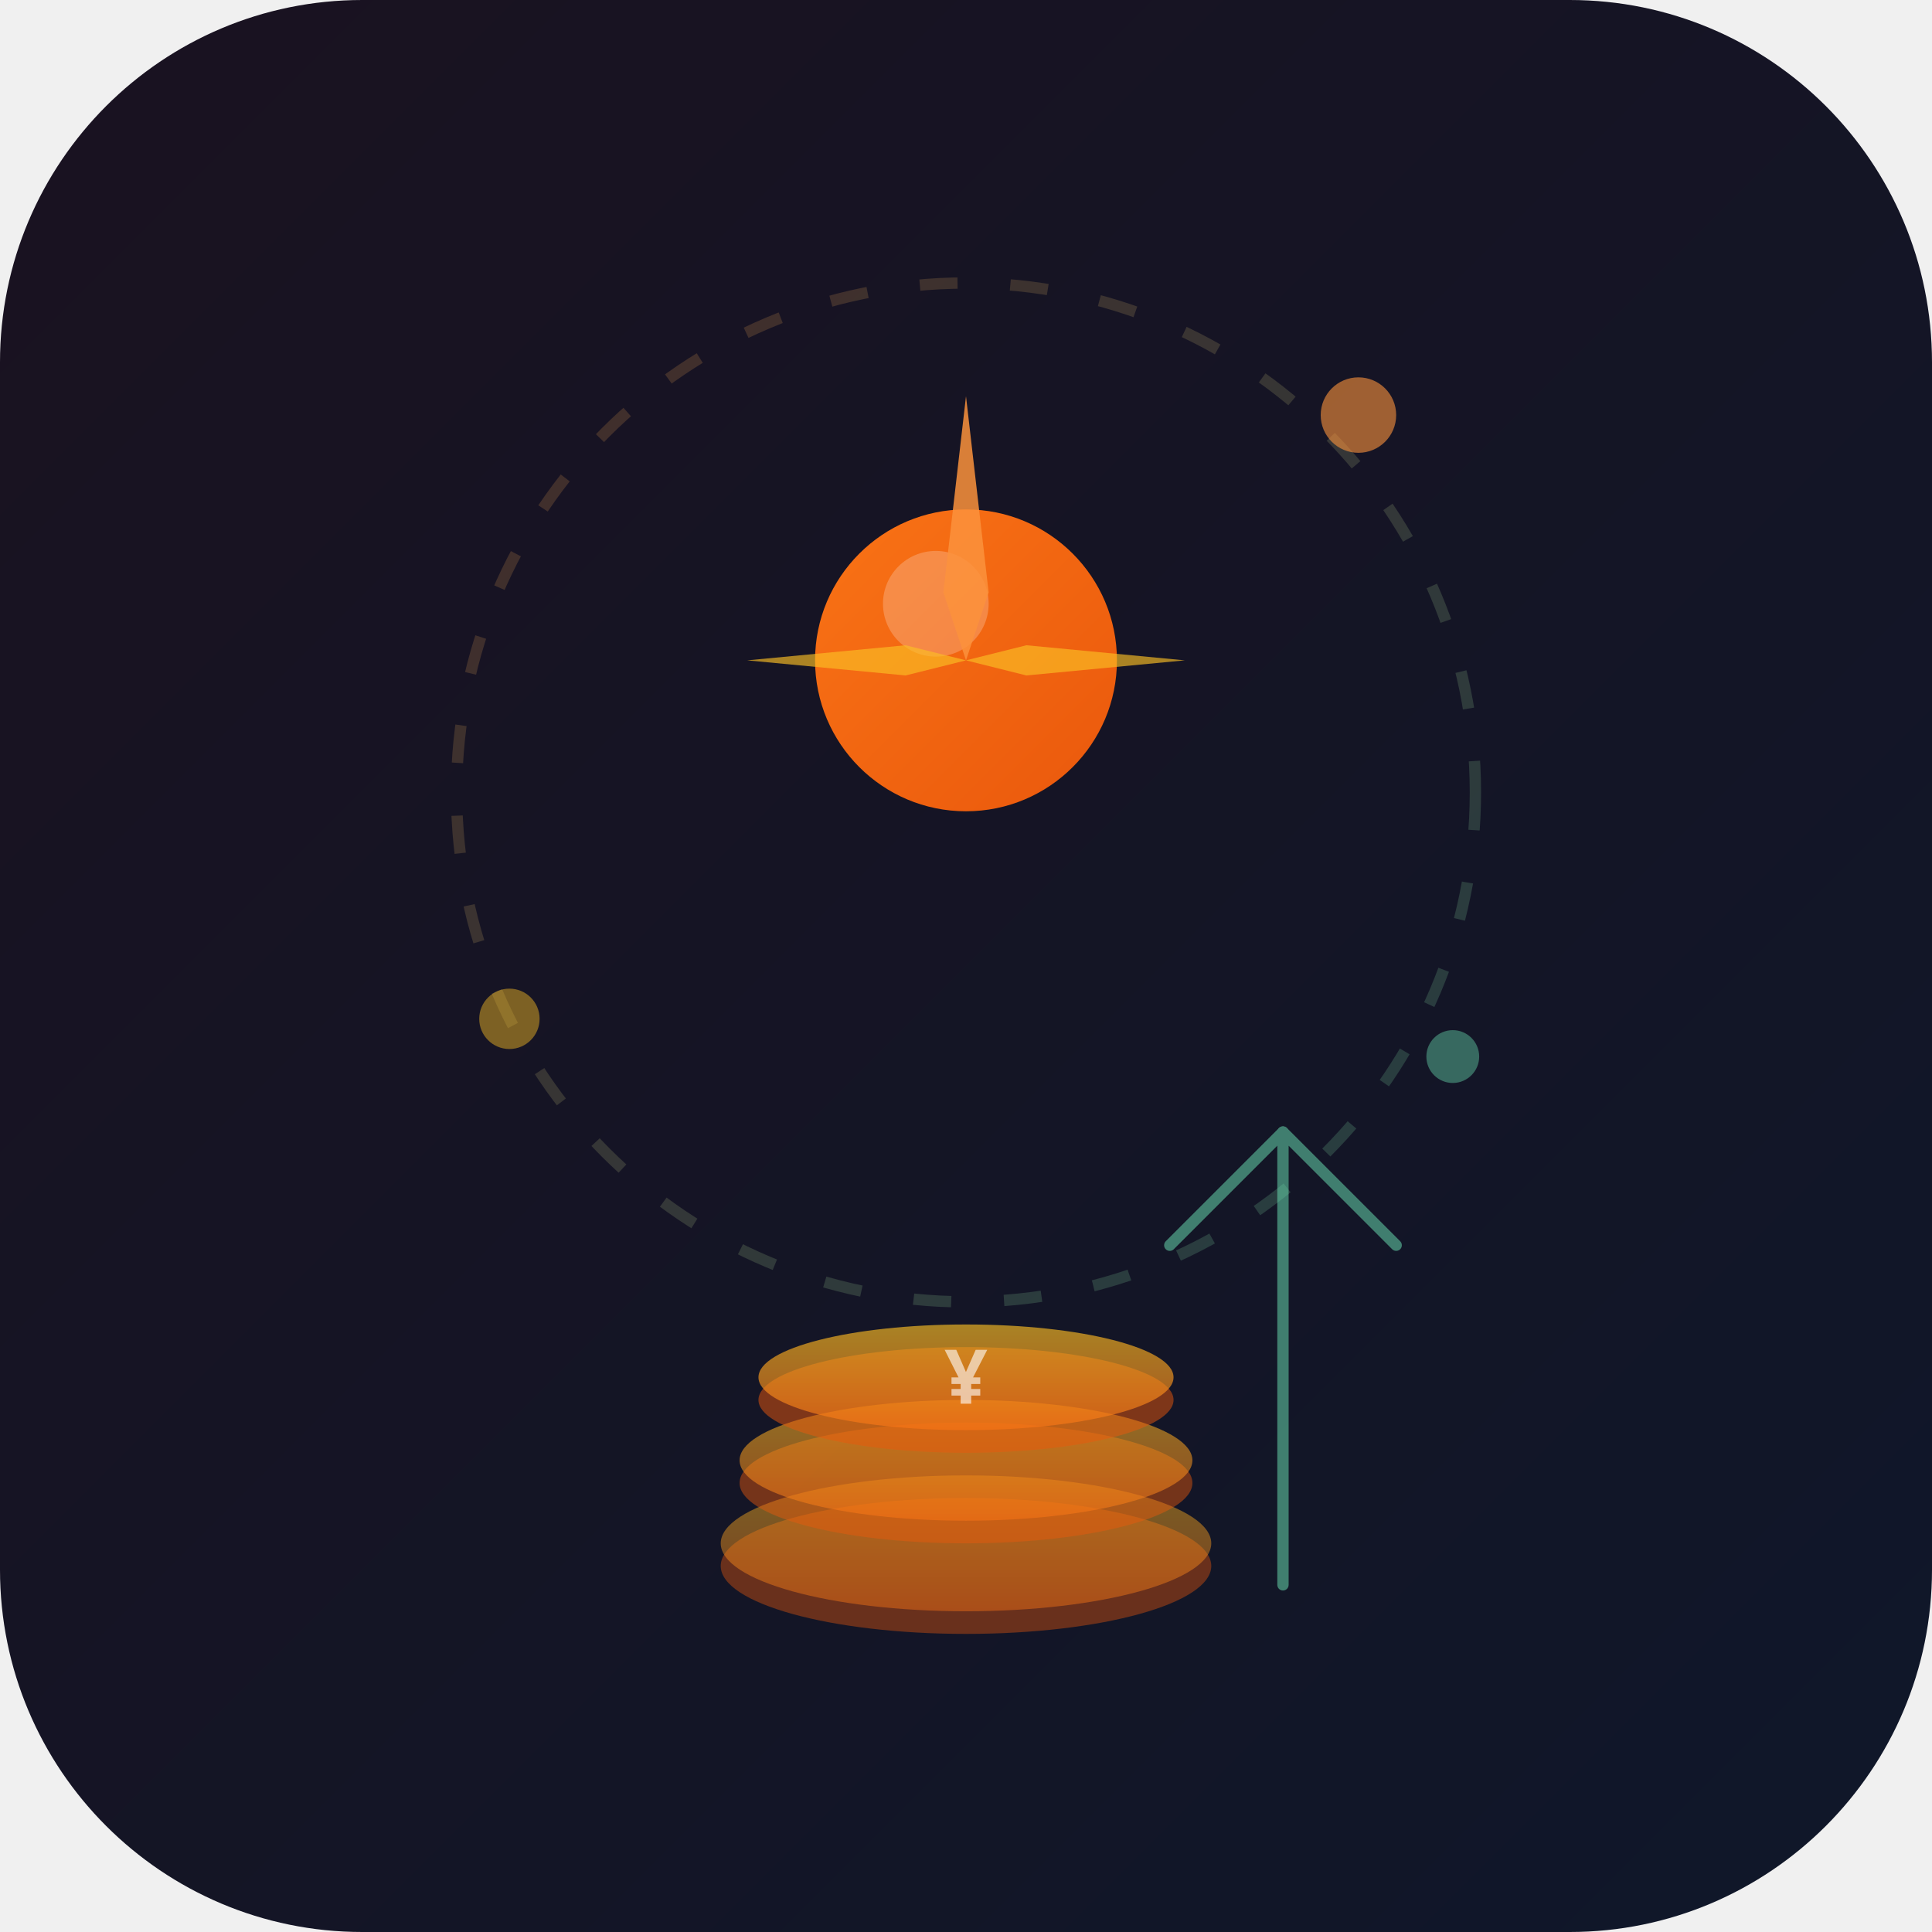
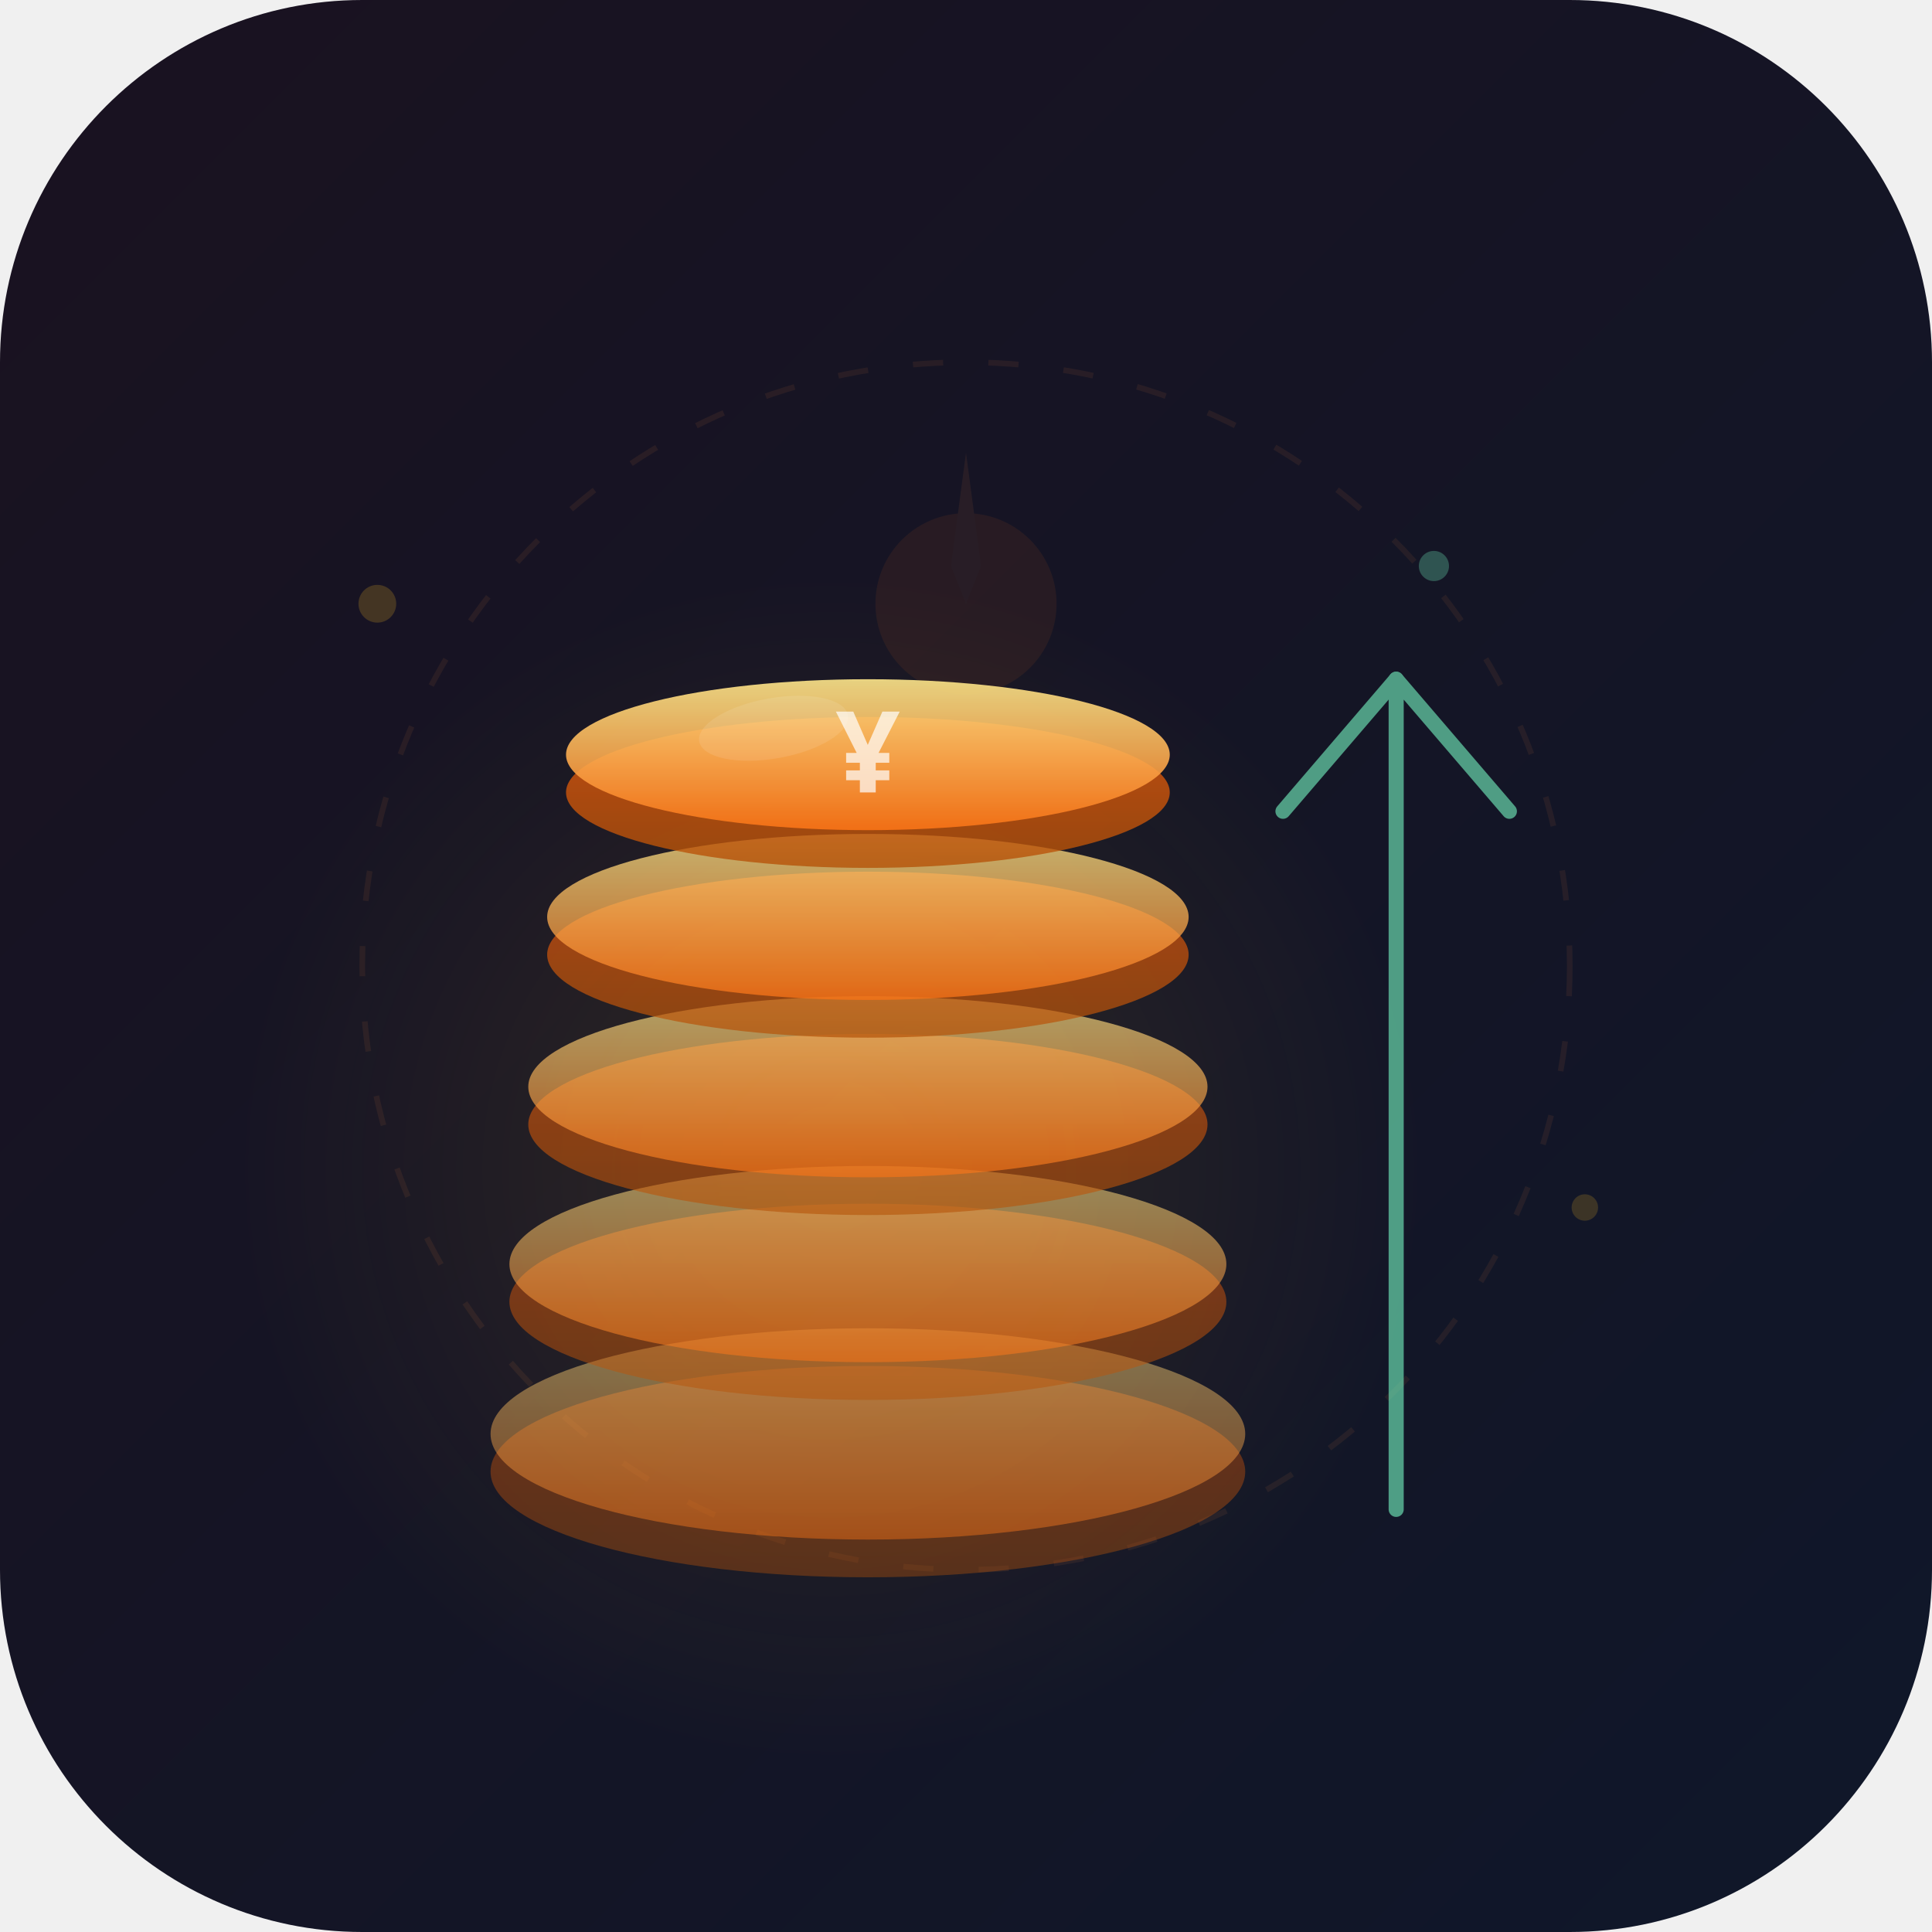
<svg xmlns="http://www.w3.org/2000/svg" viewBox="0 0 512 512">
  <defs>
    <linearGradient id="bgG" x1="0%" y1="0%" x2="100%" y2="100%">
      <stop offset="0%" stop-color="#1a1220" />
      <stop offset="100%" stop-color="#0f172a" />
    </linearGradient>
-     <linearGradient id="coG" x1="0%" y1="0%" x2="100%" y2="100%">
-       <stop offset="0%" stop-color="#f97316" />
-       <stop offset="100%" stop-color="#ea580c" />
-     </linearGradient>
-     <linearGradient id="obG" x1="0%" y1="0%" x2="100%" y2="100%">
-       <stop offset="0%" stop-color="#fb923c" />
-       <stop offset="100%" stop-color="#6ee7b7" />
-     </linearGradient>
-     <linearGradient id="cnG" x1="50%" y1="0%" x2="50%" y2="100%">
-       <stop offset="0%" stop-color="#fbbf24" />
+     <linearGradient id="coinTop" x1="50%" y1="0%" x2="50%" y2="100%">
+       <stop offset="0%" stop-color="#fde68a" />
      <stop offset="100%" stop-color="#f97316" />
    </linearGradient>
+     <linearGradient id="coinSide" x1="50%" y1="0%" x2="50%" y2="100%">
+       <stop offset="0%" stop-color="#ea580c" />
+       <stop offset="100%" stop-color="#b45309" />
+     </linearGradient>
+     <radialGradient id="glowG" cx="45%" cy="55%" r="40%">
+       <stop offset="0%" stop-color="#fbbf24" stop-opacity="0.12" />
+       <stop offset="100%" stop-color="#fbbf24" stop-opacity="0" />
+     </radialGradient>
  </defs>
  <rect width="512" height="512" rx="96" fill="url(#bgG)" />
-   <ellipse cx="256" cy="210" rx="135" ry="135" fill="none" stroke="url(#obG)" stroke-width="3" opacity=".2" stroke-dasharray="10 14" />
-   <circle cx="256" cy="175" r="40" fill="url(#coG)" />
-   <circle cx="248" cy="160" r="14" fill="#fff" opacity=".22" />
-   <path d="M256 105 L262 157 L256 175 L250 157Z" fill="#fb923c" opacity=".85" />
-   <path d="M198 175 L240 179 L256 175 L240 171Z" fill="#fbbf24" opacity=".65" />
-   <path d="M314 175 L272 179 L256 175 L272 171Z" fill="#fbbf24" opacity=".65" />
-   <g transform="translate(256, 385)">
-     <ellipse cx="0" cy="30" rx="65" ry="18" fill="#ea580c" opacity=".4" />
-     <ellipse cx="0" cy="24" rx="65" ry="18" fill="url(#cnG)" opacity=".45" />
-     <ellipse cx="0" cy="8" rx="60" ry="16" fill="#ea580c" opacity=".45" />
-     <ellipse cx="0" cy="2" rx="60" ry="16" fill="url(#cnG)" opacity=".55" />
-     <ellipse cx="0" cy="-14" rx="55" ry="14" fill="#ea580c" opacity=".5" />
-     <ellipse cx="0" cy="-20" rx="55" ry="14" fill="url(#cnG)" opacity=".65" />
-     <text x="0" y="-13" text-anchor="middle" font-family="system-ui" font-size="20" font-weight="800" fill="#fff" opacity=".6">¥</text>
+   <ellipse cx="240" cy="290" rx="200" ry="200" fill="url(#glowG)" />
+   <g opacity=".08">
+     <ellipse cx="256" cy="256" rx="160" ry="160" fill="none" stroke="#fb923c" stroke-width="1.5" stroke-dasharray="8 12" />
+     <circle cx="256" cy="160" r="24" fill="#f97316" />
+     <path d="M256 120 L260 150 L256 160 L252 150Z" fill="#fb923c" />
  </g>
-   <g opacity=".5">
-     <path d="M340 420 L340 300 L370 330" fill="none" stroke="#6ee7b7" stroke-width="3" stroke-linecap="round" stroke-linejoin="round" />
-     <path d="M340 300 L310 330" fill="none" stroke="#6ee7b7" stroke-width="3" stroke-linecap="round" />
+   <g transform="translate(230, 0)">
+     <ellipse cx="0" cy="390" rx="100" ry="28" fill="url(#coinSide)" opacity=".4" />
+     <ellipse cx="0" cy="380" rx="100" ry="28" fill="url(#coinTop)" opacity=".45" />
+     <ellipse cx="0" cy="345" rx="95" ry="26" fill="url(#coinSide)" opacity=".5" />
+     <ellipse cx="0" cy="335" rx="95" ry="26" fill="url(#coinTop)" opacity=".55" />
+     <ellipse cx="0" cy="298" rx="90" ry="24" fill="url(#coinSide)" opacity=".6" />
+     <ellipse cx="0" cy="288" rx="90" ry="24" fill="url(#coinTop)" opacity=".65" />
+     <ellipse cx="0" cy="253" rx="85" ry="22" fill="url(#coinSide)" opacity=".7" />
+     <ellipse cx="0" cy="243" rx="85" ry="22" fill="url(#coinTop)" opacity=".75" />
+     <ellipse cx="0" cy="210" rx="80" ry="20" fill="url(#coinSide)" opacity=".8" />
+     <ellipse cx="0" cy="200" rx="80" ry="20" fill="url(#coinTop)" opacity=".9" />
+     <text x="0" y="210" text-anchor="middle" font-family="system-ui" font-size="30" font-weight="900" fill="#fff" opacity=".7">¥</text>
+     <ellipse cx="-25" cy="193" rx="20" ry="8" fill="#fff" opacity=".1" transform="rotate(-10 -25 193)" />
  </g>
-   <circle cx="360" cy="110" r="10" fill="#fb923c" opacity=".6" />
-   <circle cx="135" cy="270" r="8" fill="#fbbf24" opacity=".45" />
-   <circle cx="385" cy="280" r="7" fill="#6ee7b7" opacity=".4" />
+   <g opacity=".65">
+     <path d="M370 400 L370 180 L400 215" fill="none" stroke="#6ee7b7" stroke-width="4" stroke-linecap="round" stroke-linejoin="round" />
+     <path d="M370 180 L340 215" fill="none" stroke="#6ee7b7" stroke-width="4" stroke-linecap="round" />
+   </g>
+   <circle cx="380" cy="150" r="4" fill="#6ee7b7" opacity=".3" />
+   <circle cx="100" cy="160" r="5" fill="#fbbf24" opacity=".2" />
+   <circle cx="420" cy="320" r="3.5" fill="#fbbf24" opacity=".18" />
</svg>
